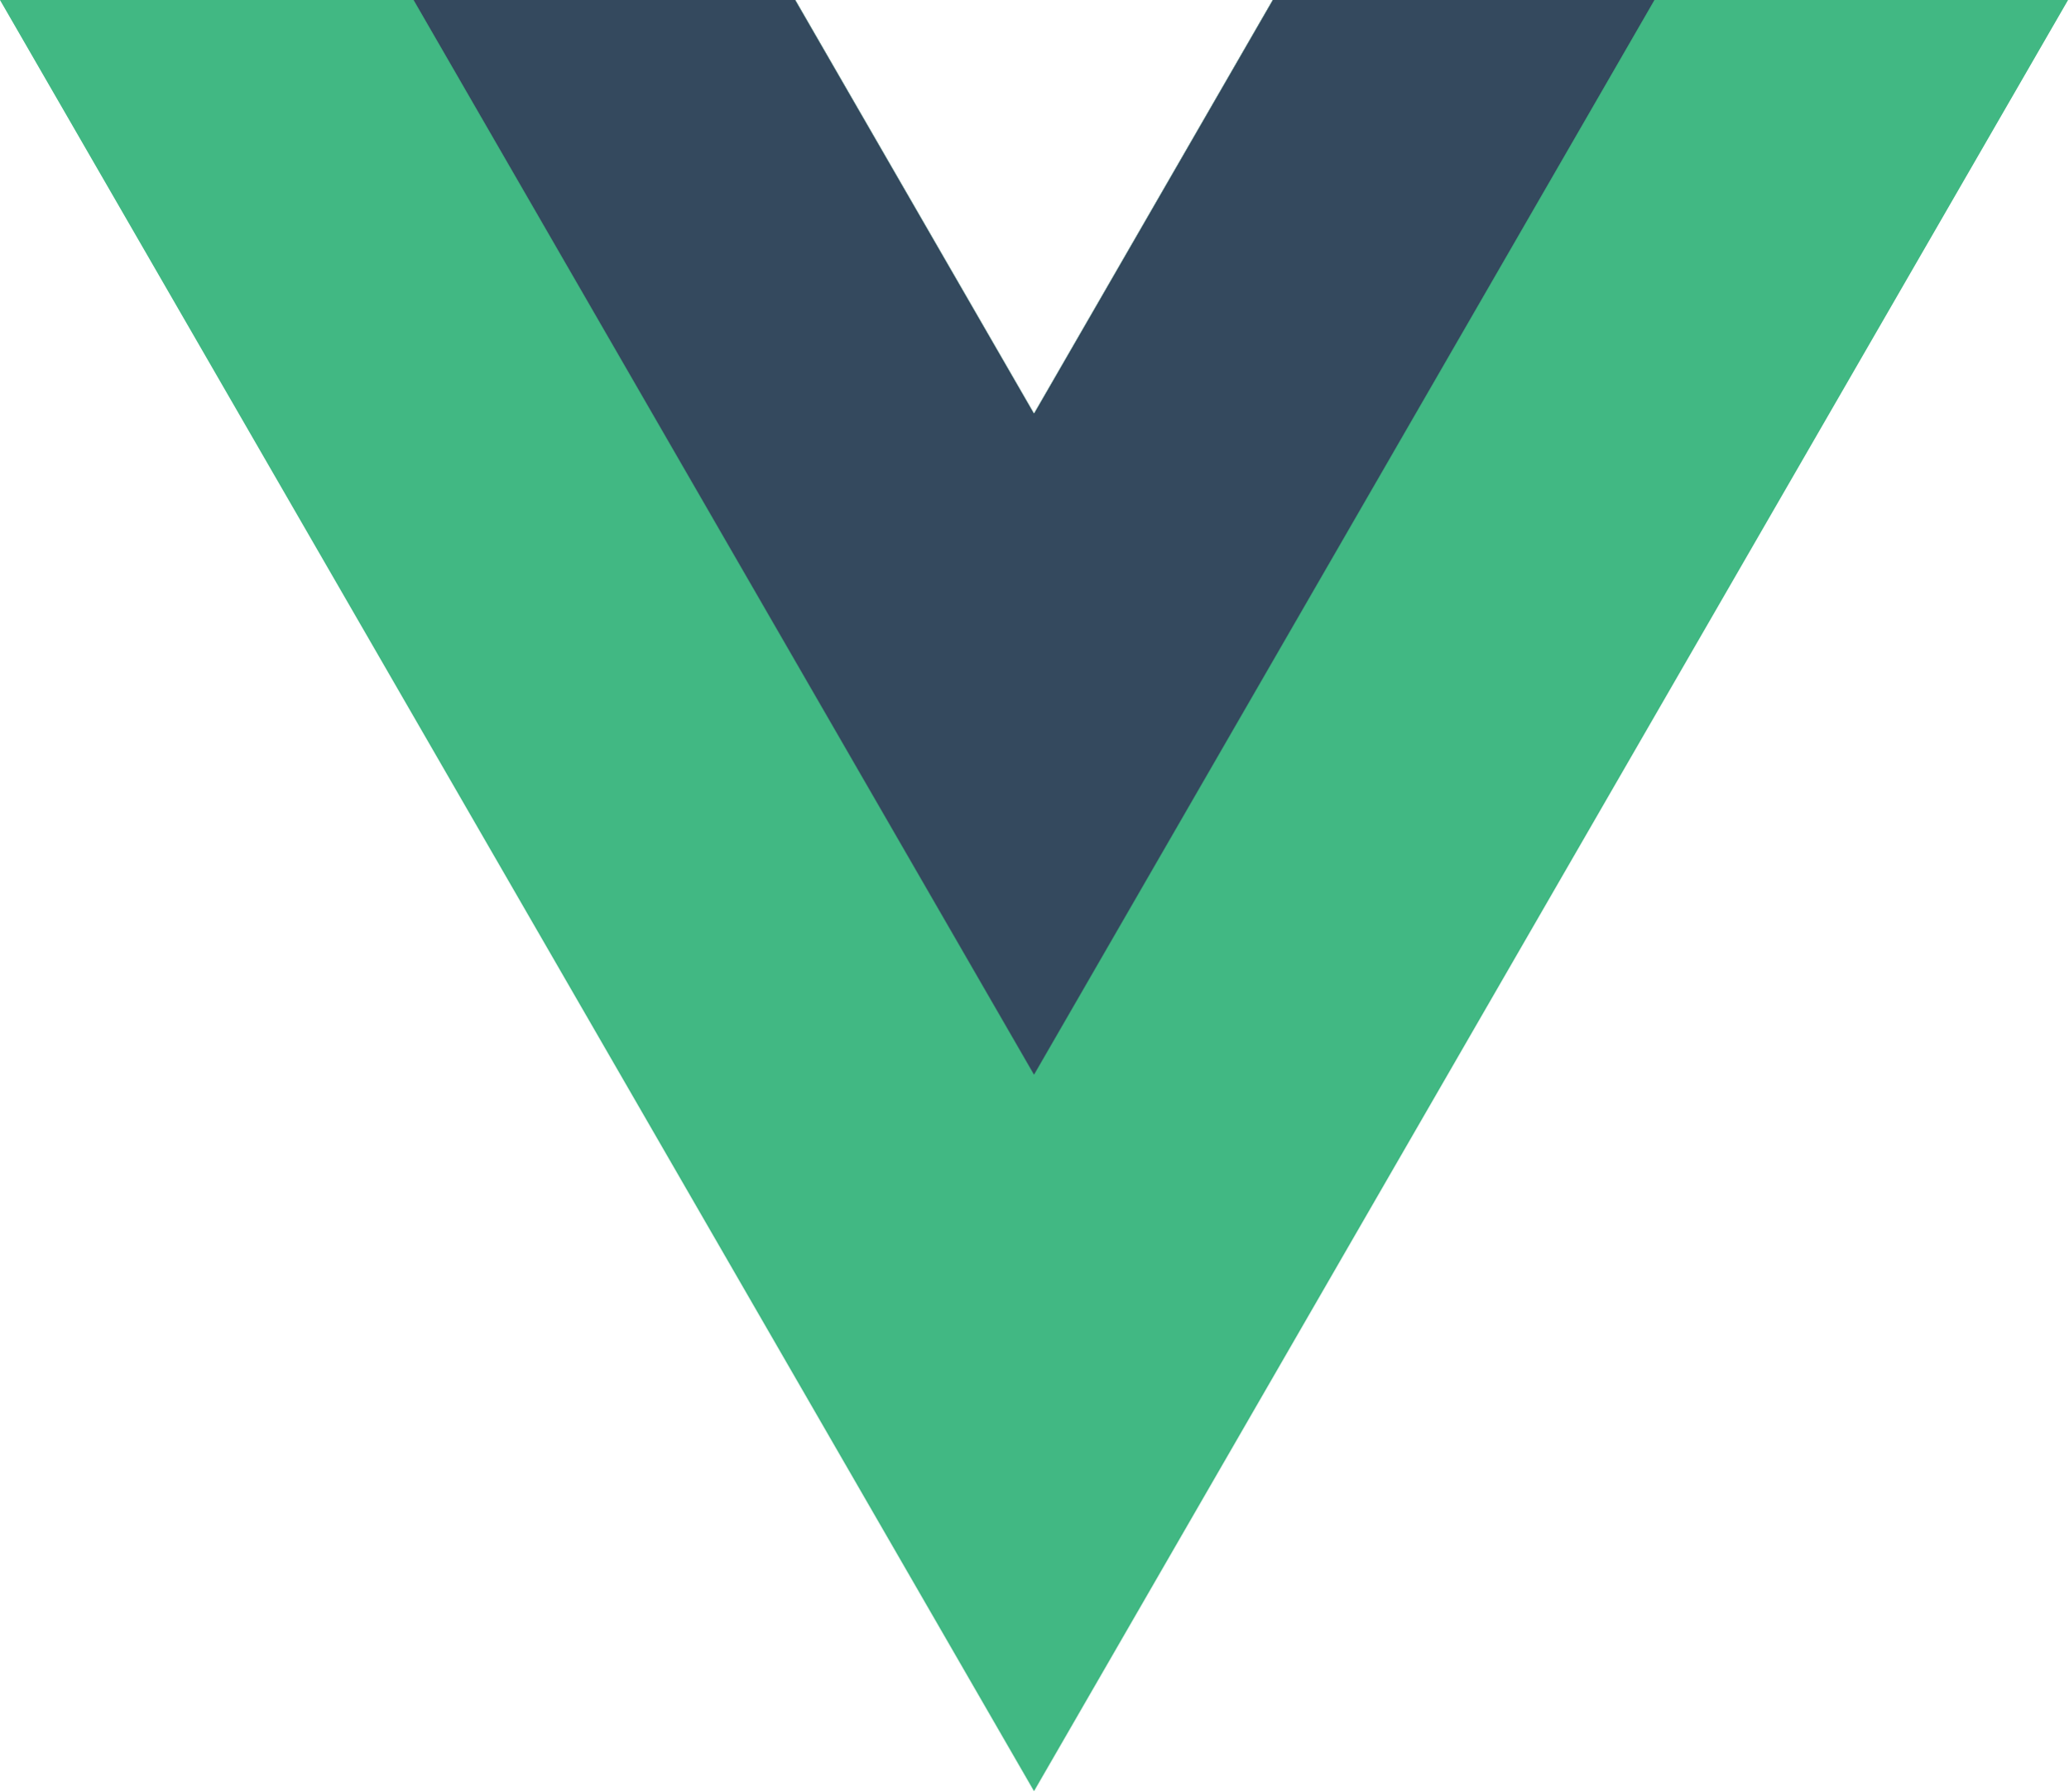
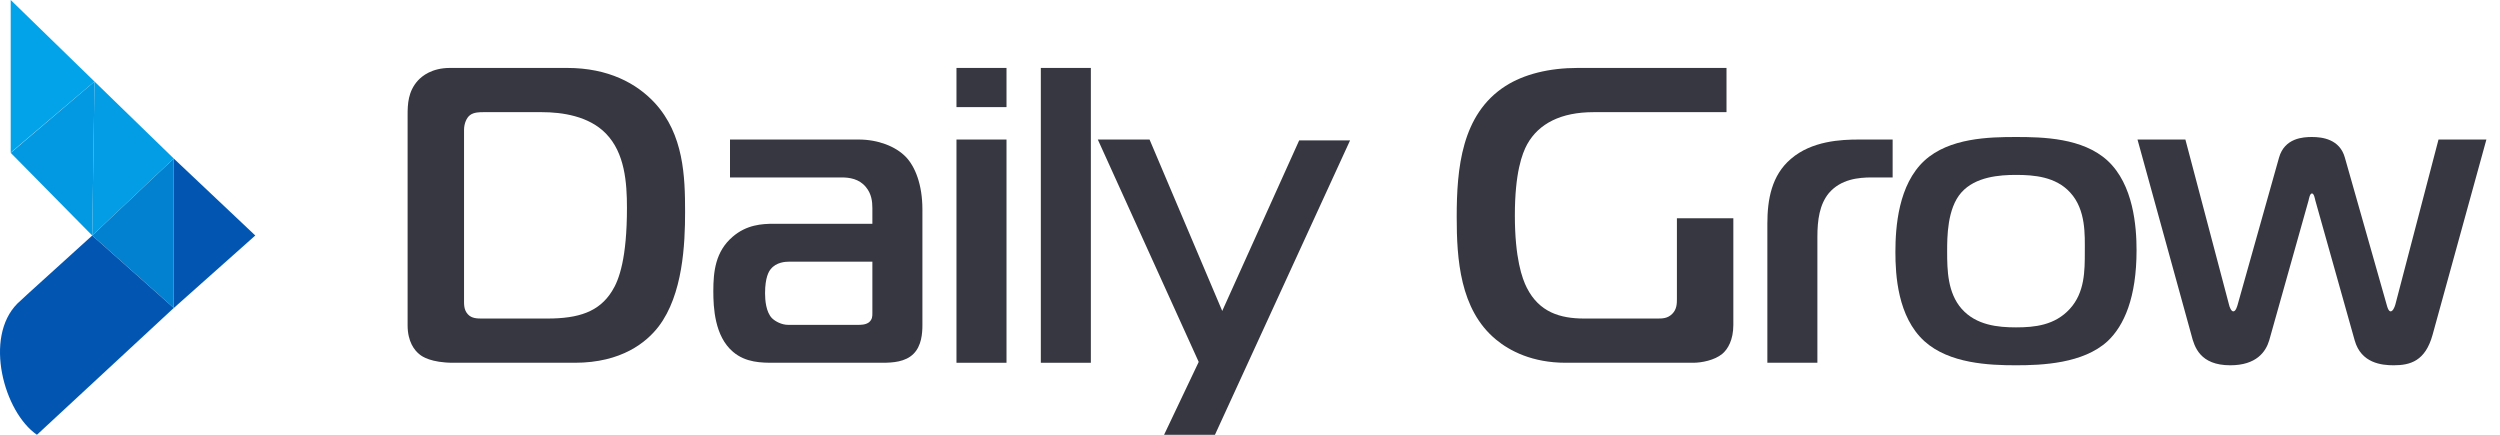
- <svg xmlns="http://www.w3.org/2000/svg" viewBox="0 0 261.76 226.69">
-   <path d="M161.096.001l-30.225 52.351L100.647.001H-.005l130.877 226.688L261.749.001z" fill="#41b883" />
-   <path d="M161.096.001l-30.225 52.351L100.647.001H52.346l78.526 136.01L209.398.001z" fill="#34495e" />
+ <svg xmlns="http://www.w3.org/2000/svg" width="161" height="28" viewBox="0 0 161 28" fill="none">
+   <path d="M37.016 23.362C40.045 23.362 41.642 22.033 42.413 21.029C43.983 18.968 44.12 15.713 44.12 13.651C44.12 11.373 44.038 8.661 42.165 6.626C41.009 5.379 39.191 4.375 36.52 4.375H28.976C27.819 4.375 27.186 4.89 26.911 5.189C26.277 5.894 26.25 6.708 26.25 7.413V20.948C26.25 22.006 26.69 22.575 27.048 22.846C27.186 22.955 27.764 23.362 29.196 23.362H37.016ZM29.884 8.362C29.884 7.955 30.05 7.576 30.27 7.413C30.518 7.223 30.903 7.223 31.123 7.223H34.896C36.19 7.223 37.925 7.467 39.026 8.606C40.238 9.854 40.376 11.753 40.376 13.38C40.376 16.608 39.88 18.018 39.412 18.751C38.586 20.08 37.264 20.514 35.254 20.514H31.069C30.738 20.514 30.38 20.514 30.132 20.242C29.857 19.944 29.884 19.591 29.884 19.212V8.362Z" fill="#363740" />
+   <path d="M47.012 8.986V11.427H54.199C54.695 11.427 55.328 11.509 55.768 12.051C56.126 12.485 56.181 12.973 56.181 13.407V14.411H49.848C49.077 14.411 48.086 14.465 47.177 15.252C46.076 16.201 45.938 17.476 45.938 18.751C45.938 19.808 46.021 21.653 47.205 22.657C48.031 23.362 49.05 23.362 49.848 23.362H56.815C57.503 23.362 58.302 23.308 58.825 22.792C59.348 22.277 59.403 21.463 59.403 20.948V13.489C59.403 11.888 58.935 10.722 58.329 10.098C57.668 9.42 56.539 8.986 55.3 8.986H47.012ZM56.181 16.852V20.161C56.181 20.378 56.181 20.568 55.961 20.758C55.741 20.921 55.438 20.921 55.245 20.921H50.757C50.344 20.921 49.931 20.704 49.711 20.487C49.325 20.08 49.27 19.32 49.27 18.886C49.27 17.856 49.518 17.476 49.628 17.34C49.986 16.879 50.592 16.852 50.812 16.852H56.181Z" fill="#363740" />
+   <path d="M61.597 23.362H64.819V8.986H61.597V23.362ZM64.819 6.898V4.375H61.597V6.898H64.819Z" fill="#363740" />
+   <path d="M67.029 23.362H70.251V4.375H67.029V23.362Z" fill="#363740" />
+   <path d="M86.945 9.04H83.668L78.712 20.026L74.031 8.986H70.699L77.197 23.308L74.967 28H78.243L86.945 9.04Z" fill="#363740" />
+   <path d="M111.627 14.058H107.993V19.239C107.993 19.537 107.993 19.917 107.69 20.215C107.387 20.514 107.056 20.514 106.726 20.514H102.017C100.475 20.514 99.126 20.107 98.328 18.534C98.025 17.937 97.557 16.635 97.557 13.868C97.557 11.129 98.025 9.881 98.355 9.284C99.099 7.955 100.53 7.223 102.623 7.223H111.187V4.375H101.604C99.759 4.375 98.135 4.782 96.951 5.541C94.115 7.359 93.812 10.858 93.812 13.977C93.812 16.635 94.004 19.944 96.345 21.87C97.226 22.602 98.686 23.362 100.833 23.362H109.039C109.59 23.362 110.416 23.199 110.911 22.792C111.269 22.494 111.627 21.897 111.627 20.921V14.058Z" fill="#363740" />
+   <path d="M113.818 23.362H117.04V15.252C117.04 14.167 117.177 13.163 117.783 12.431C118.554 11.536 119.683 11.427 120.537 11.427H121.886V8.986H119.711C118.582 8.986 116.682 9.067 115.332 10.234C114.093 11.292 113.818 12.838 113.818 14.411V23.362Z" fill="#363740" />
+   <path d="M129.829 8.823C128.094 8.823 125.534 8.878 123.937 10.342C122.257 11.888 122.064 14.601 122.064 16.228C122.064 17.693 122.202 20.405 123.937 21.978C125.534 23.416 128.094 23.524 129.829 23.524C131.509 23.524 134.152 23.416 135.722 21.978C136.796 20.975 137.594 19.157 137.594 16.12C137.594 14.601 137.401 11.888 135.722 10.342C134.125 8.878 131.564 8.823 129.829 8.823ZM125.396 16.201C125.396 15.279 125.396 13.434 126.305 12.404C127.213 11.373 128.783 11.264 129.829 11.264C130.986 11.264 132.39 11.373 133.326 12.404C134.345 13.516 134.262 15.143 134.262 16.201C134.262 17.449 134.262 18.832 133.299 19.89C132.335 20.948 131.041 21.083 129.829 21.083C128.673 21.083 127.268 20.948 126.332 19.89C125.424 18.859 125.396 17.395 125.396 16.201Z" fill="#363740" />
+   <path d="M140.739 8.986H137.655L141.125 21.572C141.317 22.331 141.675 23.524 143.63 23.524C145.31 23.524 145.916 22.657 146.136 21.924L148.669 12.919C148.697 12.81 148.752 12.458 148.89 12.458C149.027 12.458 149.082 12.81 149.11 12.919L151.643 21.924C152.056 23.389 153.378 23.524 154.149 23.524C155.223 23.524 156.186 23.253 156.655 21.572L160.124 8.986H157.04L154.259 19.619C154.204 19.808 154.094 20.053 153.956 20.053C153.818 20.053 153.736 19.754 153.708 19.646L151.01 10.152C150.679 8.959 149.55 8.823 148.89 8.823C148.339 8.823 147.127 8.878 146.769 10.152L144.098 19.646C144.071 19.727 143.988 20.053 143.823 20.053C143.685 20.053 143.575 19.754 143.548 19.619L140.739 8.986Z" fill="#363740" />
+   <path d="M0.689 9.827V0L6.085 5.25L0.689 9.827Z" fill="#03A3EA" />
+   <path d="M5.939 15.167L6.085 5.25L11.189 10.208L5.939 15.167Z" fill="#039DE5" />
+   <path d="M11.19 19.838V10.208L16.44 15.166L11.19 19.838Z" fill="#0256B2" />
+   <path d="M5.94 15.167L6.086 5.25L0.69 9.843L5.94 15.167Z" fill="#0399E2" />
+   <path d="M11.19 19.833V10.208L5.94 15.166L11.19 19.833Z" fill="#0381D1" />
+   <path d="M11.19 19.833L5.94 15.167L1.857 18.867L1.127 19.542C-1.061 21.729 0.253 26.542 2.379 28L11.19 19.833Z" fill="#0256B2" />
</svg>
